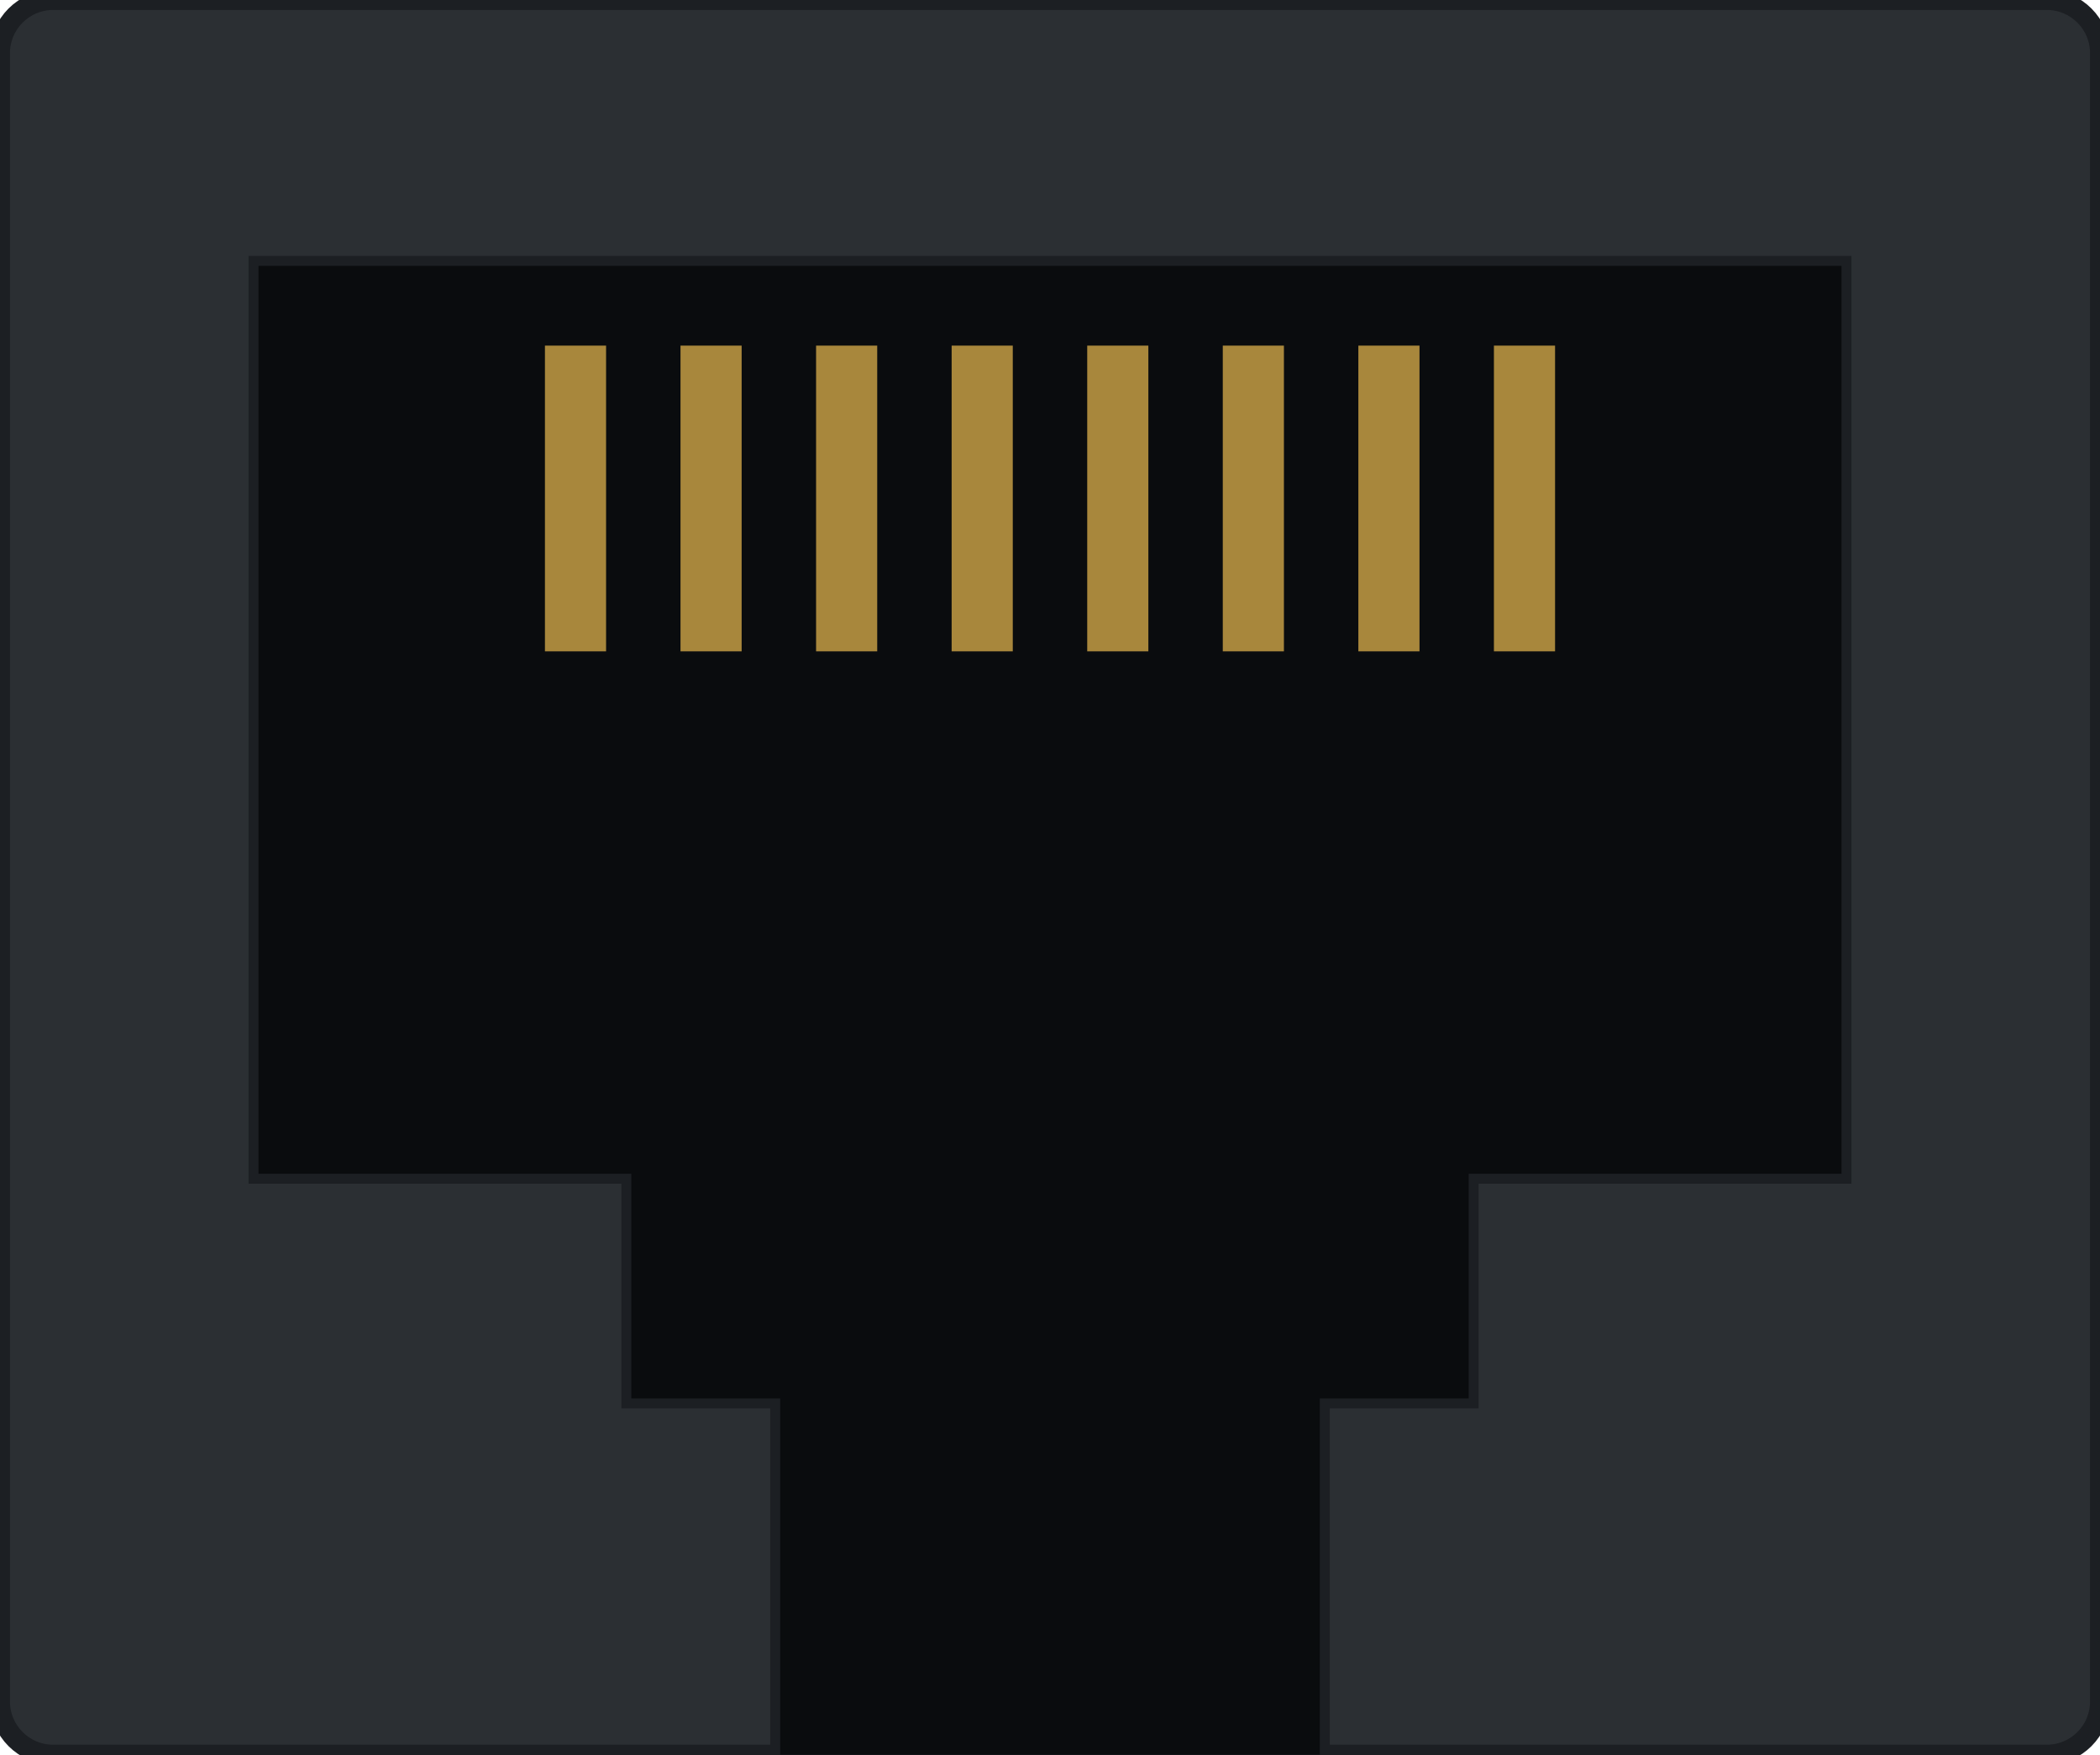
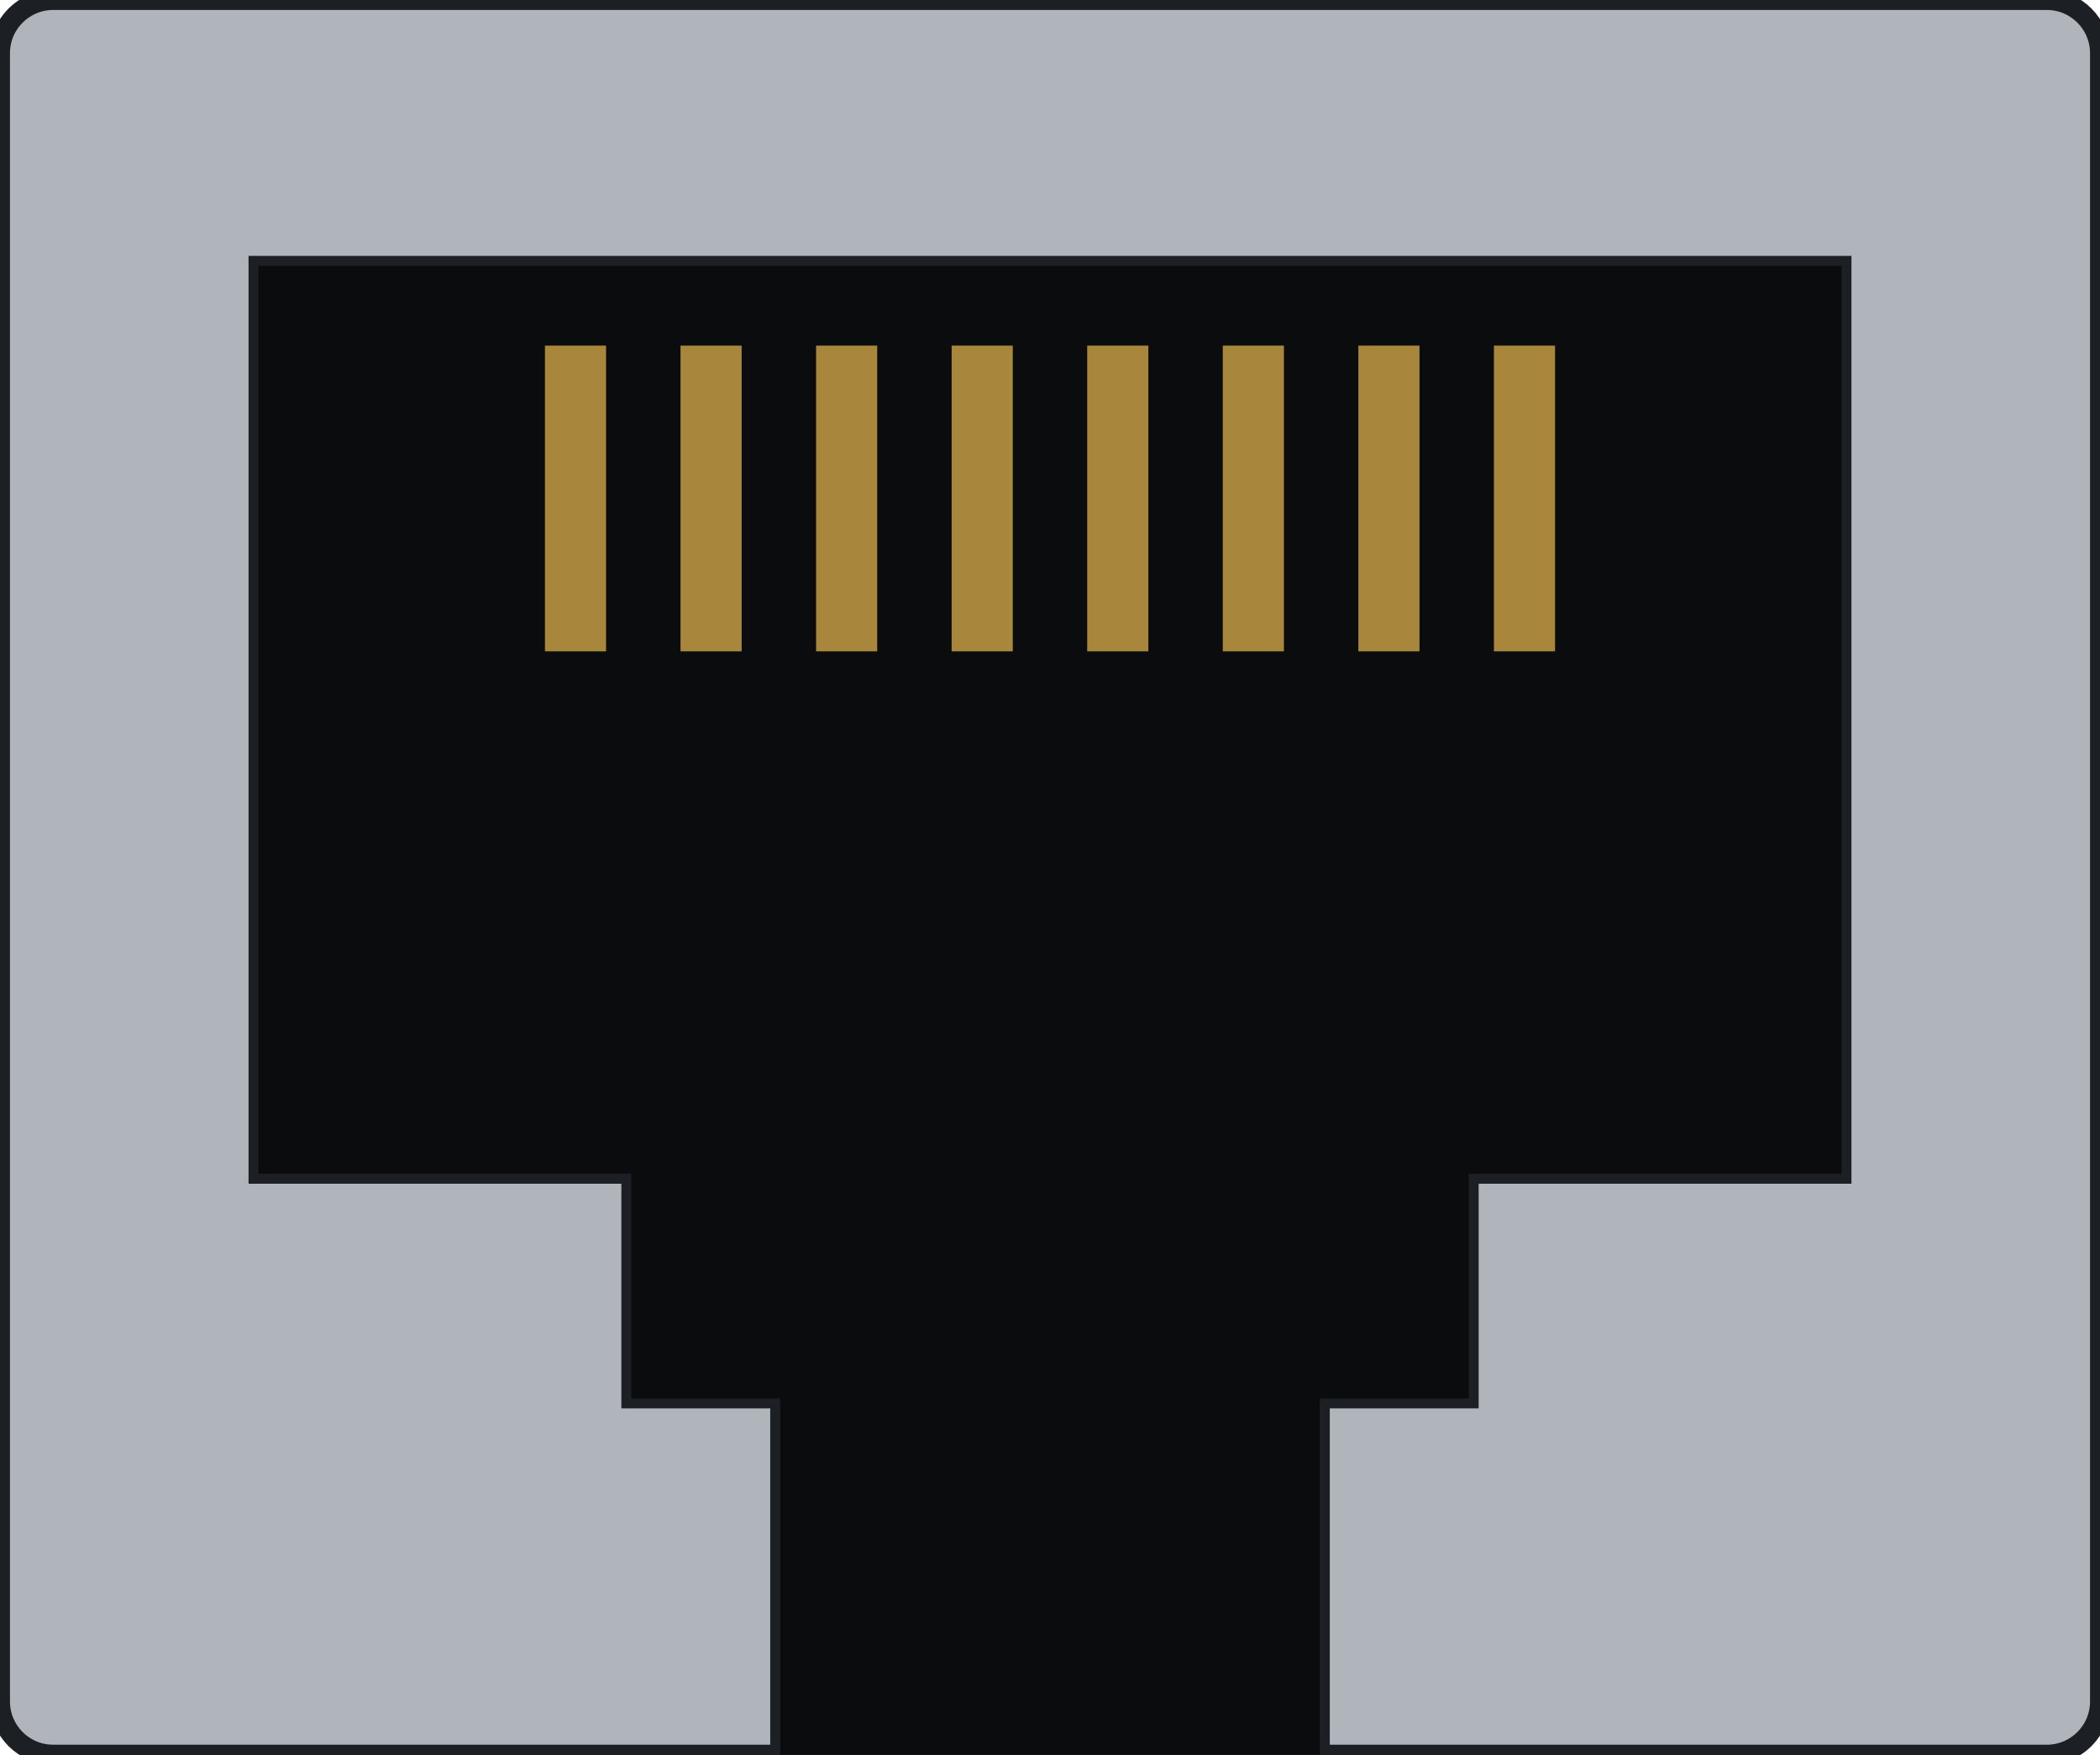
<svg xmlns="http://www.w3.org/2000/svg" width="15.8mm" height="13.2mm" viewBox="0 0 15.8 13.2">
-   <path id="housing" fill-rule="evenodd" fill="#2b2f33" stroke="#1c1f23" stroke-width="0.15" d="     M 0.4 0 h 15.0 a 0.4 0.4 0 0 1 0.4 0.4 v 12.4 a 0.4 0.4 0 0 1 -0.4 0.4 h -15.0 a 0.4 0.4 0 0 1 -0.4 -0.4 v -12.4 a 0.4 0.4 0 0 1 0.4 -0.4 z     M 1.945 2.0 h 11.91 v 6.83 h -2.805 v 1.69 h -1.12 v 2.68 h -4.06 v -2.68 h -1.12 v -1.69 h -2.805 z" />
+   <path id="housing" fill-rule="evenodd" fill="#b0b5bb" data-fill-from="finish" stroke="#1c1f23" stroke-width="0.15" d="     M 0.4 0 h 15.0 a 0.4 0.4 0 0 1 0.4 0.4 v 12.4 a 0.4 0.4 0 0 1 -0.4 0.4 h -15.0 a 0.4 0.4 0 0 1 -0.4 -0.4 v -12.4 a 0.4 0.4 0 0 1 0.4 -0.4 z     M 1.945 2.0 h 11.91 v 6.83 h -2.805 v 1.69 h -1.12 v 2.68 h -4.06 v -2.68 h -1.12 v -1.69 h -2.805 z" />
  <path id="cavity" fill="#0a0c0e" d="     M 1.945 2.0 h 11.91 v 6.83 h -2.805 v 1.69 h -1.12 v 2.68 h -4.06 v -2.68 h -1.12 v -1.69 h -2.805 z" />
  <path id="opening" fill="none" d="M 1.945 2.0 h 11.91 v 11.2 h -11.91 z" />
  <g id="pins" fill="#a8873c">
    <rect x="4.10" y="2.6" width="0.46" height="2.3" />
    <rect x="5.12" y="2.6" width="0.46" height="2.3" />
    <rect x="6.14" y="2.6" width="0.46" height="2.3" />
    <rect x="7.16" y="2.6" width="0.46" height="2.3" />
    <rect x="8.18" y="2.6" width="0.46" height="2.3" />
    <rect x="9.20" y="2.6" width="0.46" height="2.3" />
    <rect x="10.22" y="2.6" width="0.46" height="2.3" />
    <rect x="11.24" y="2.6" width="0.46" height="2.3" />
  </g>
</svg>
